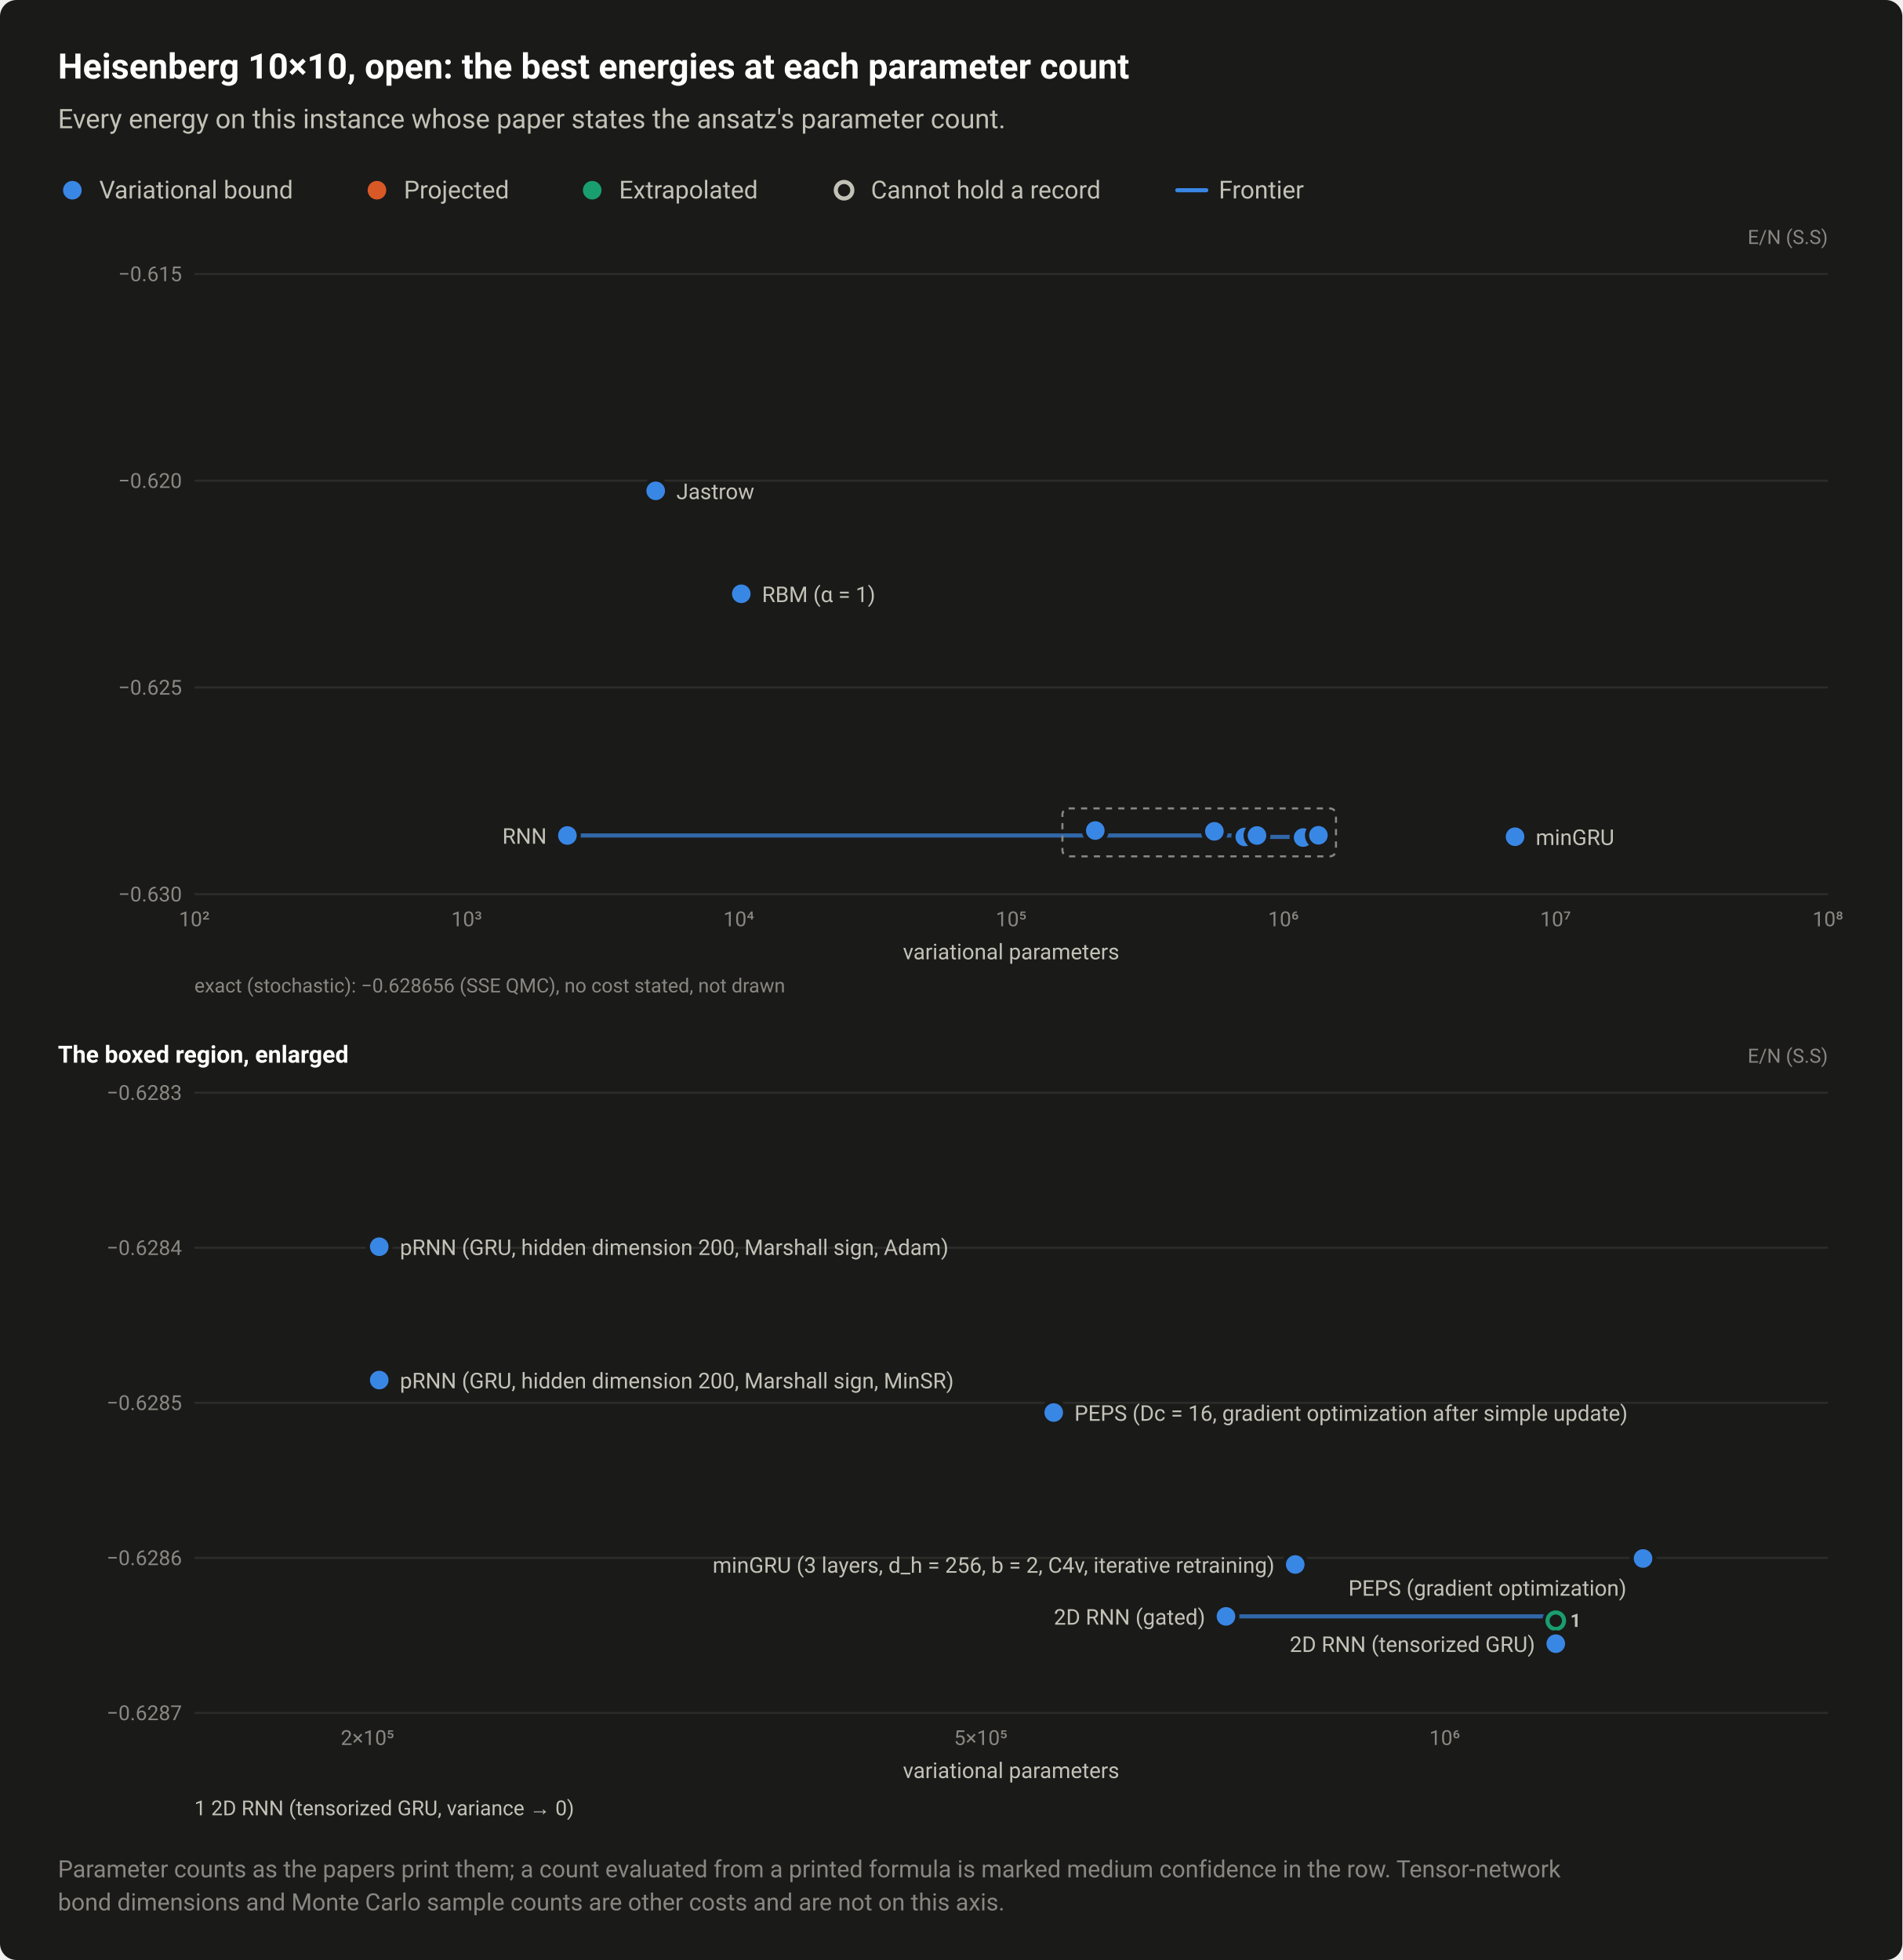
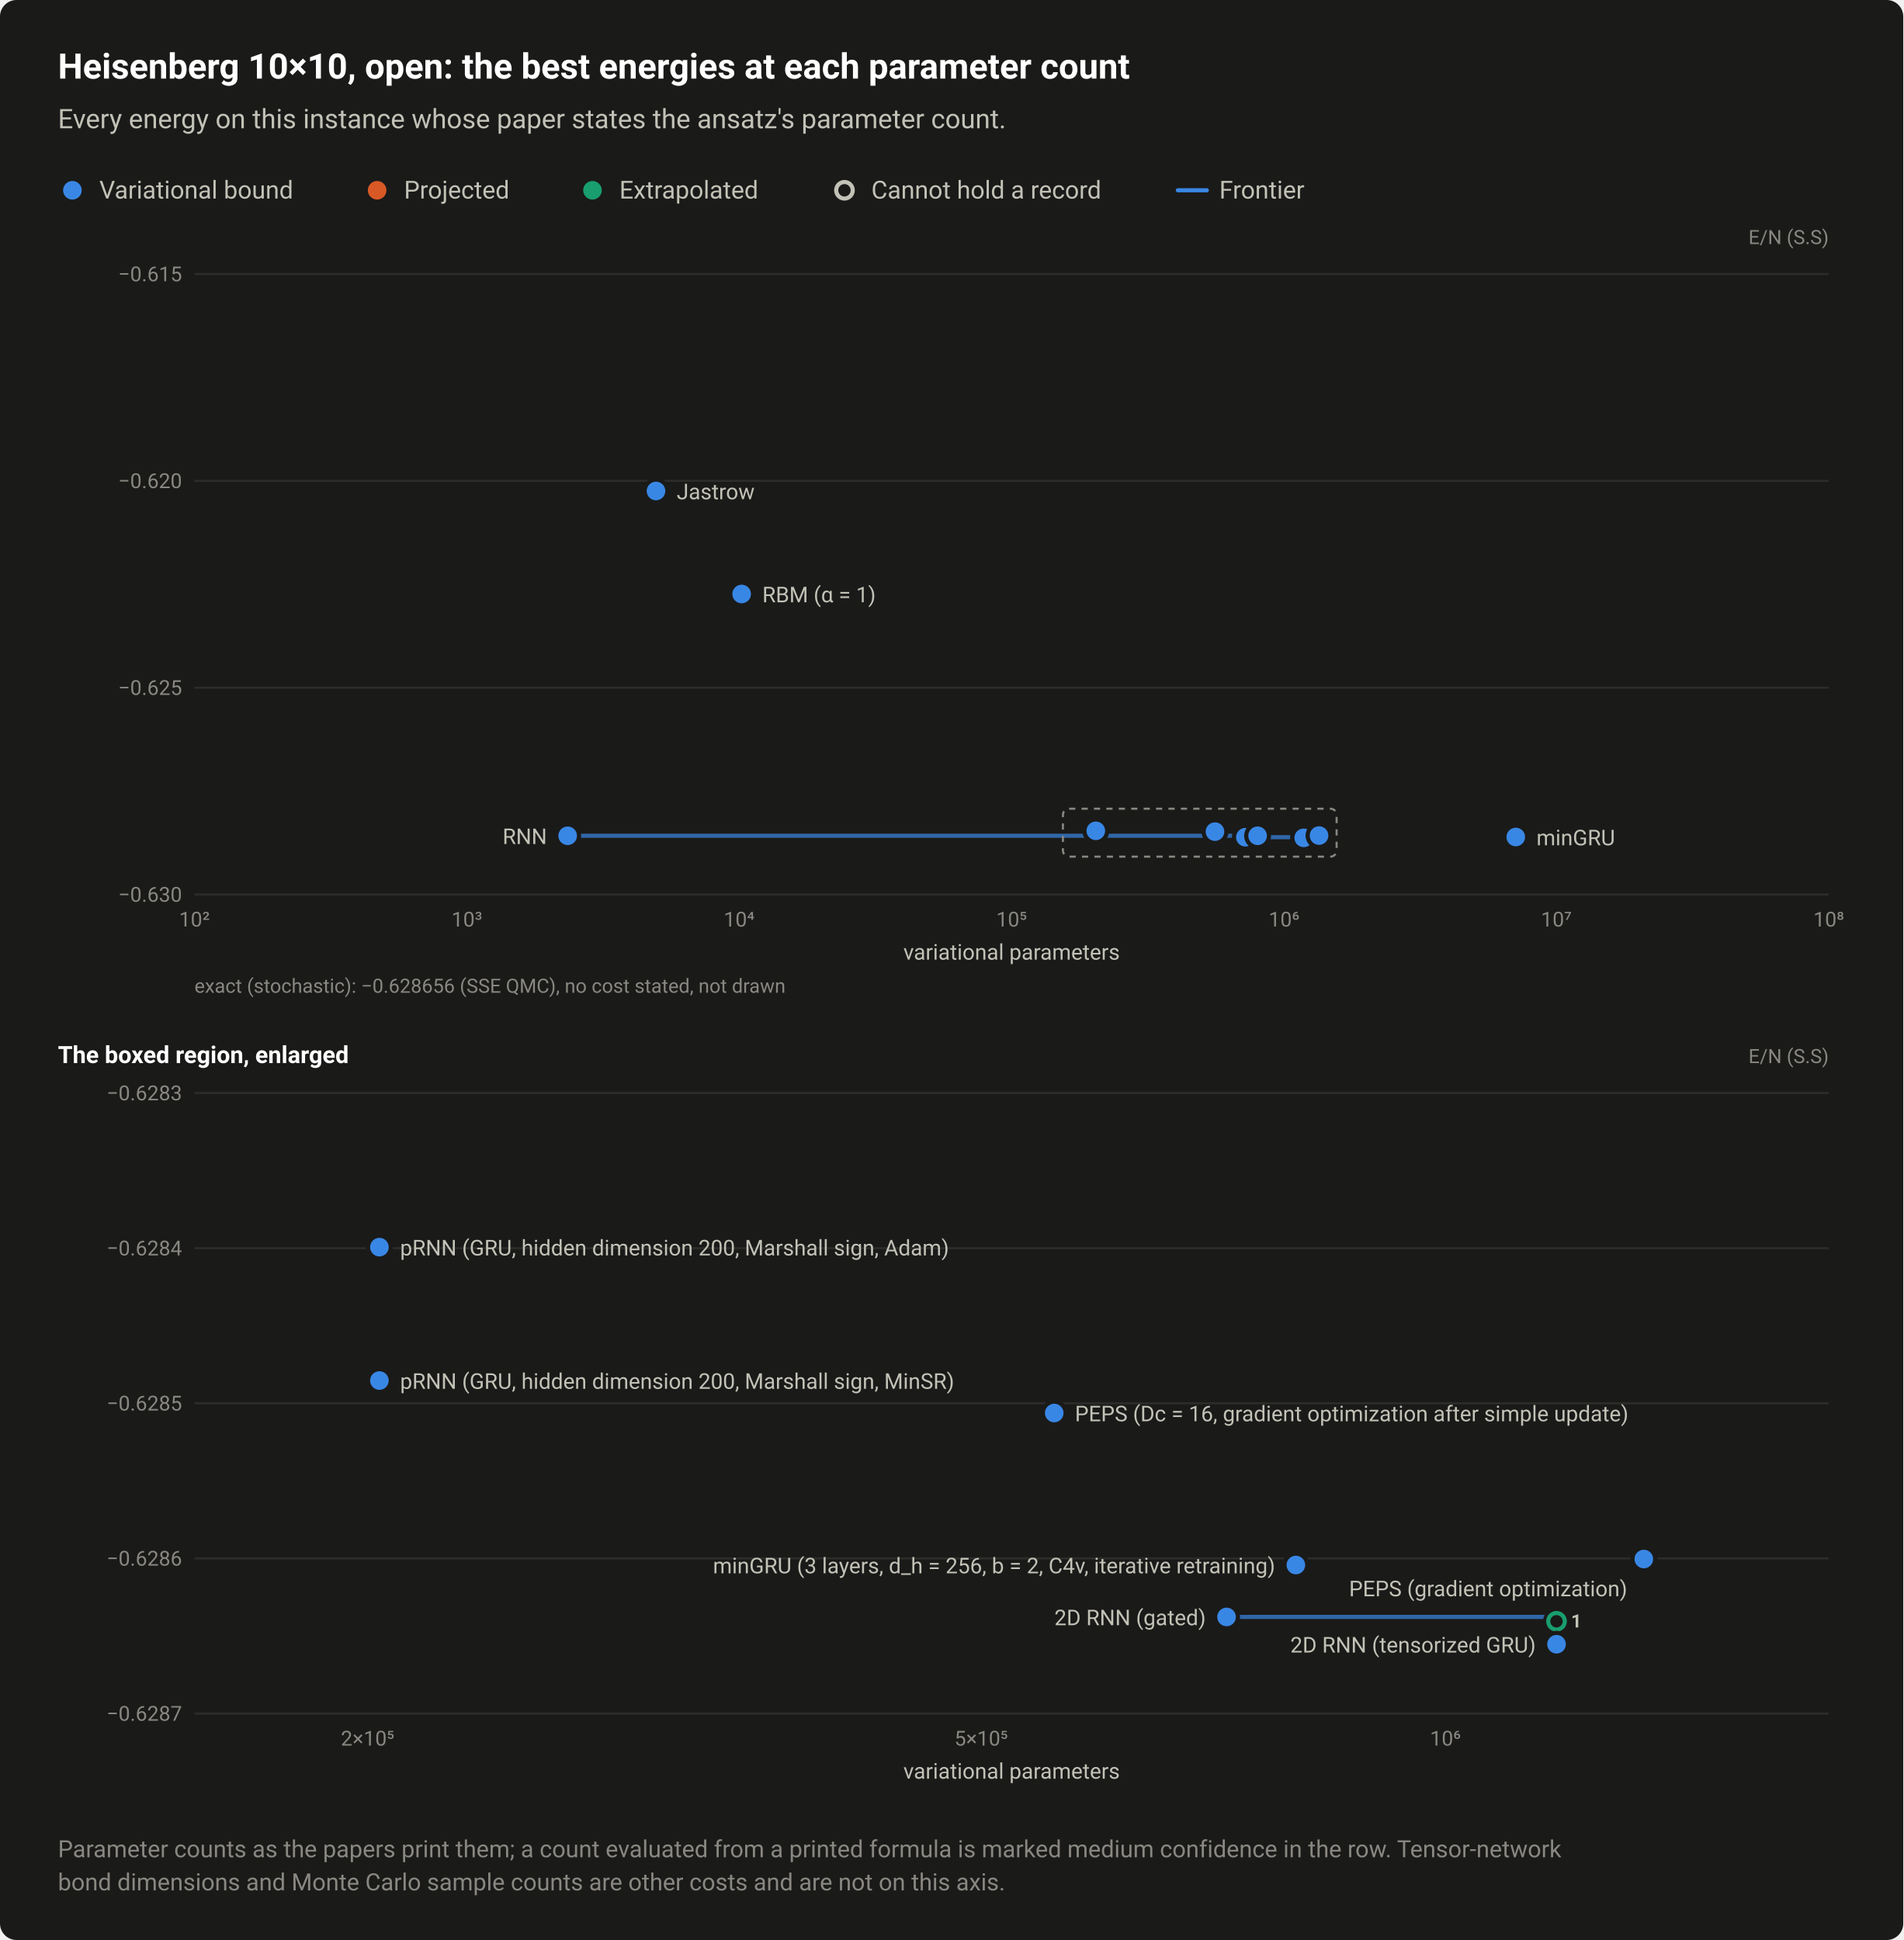
- <svg xmlns="http://www.w3.org/2000/svg" width="920" height="948" viewBox="0 0 920 948" role="img" aria-labelledby="title desc">
+ <svg xmlns="http://www.w3.org/2000/svg" width="920" height="938" viewBox="0 0 920 938" role="img" aria-labelledby="title desc">
  <style>text{font-family:system-ui,-apple-system,"Segoe UI",Roboto,"Helvetica Neue",Arial,sans-serif}</style>
-   <rect width="920" height="948" rx="8" fill="#1a1a19" />
+   <rect width="920" height="938" rx="8" fill="#1a1a19" />
  <text x="28" y="38" font-size="17" fill="#ffffff" font-weight="600">Heisenberg 10×10, open: the best energies at each parameter count</text>
  <text x="28" y="62" font-size="13" fill="#c3c2b7">Every energy on this instance whose paper states the ansatz's parameter count.</text>
  <circle cx="35" cy="92" r="6.5" fill="#1a1a19" />
  <circle cx="35" cy="92" r="4.5" fill="#3987e5" />
  <text x="48" y="96" font-size="12" fill="#c3c2b7">Variational bound</text>
  <circle cx="182.3" cy="92" r="6.5" fill="#1a1a19" />
  <circle cx="182.3" cy="92" r="4.5" fill="#d95926" />
  <text x="195.3" y="96" font-size="12" fill="#c3c2b7">Projected</text>
  <circle cx="286.4" cy="92" r="6.5" fill="#1a1a19" />
  <circle cx="286.4" cy="92" r="4.5" fill="#199e70" />
  <text x="299.4" y="96" font-size="12" fill="#c3c2b7">Extrapolated</text>
  <circle cx="408.2" cy="92" r="6.5" fill="#1a1a19" />
  <circle cx="408.2" cy="92" r="4" fill="#1a1a19" stroke="#c3c2b7" stroke-width="2" />
  <text x="421.2" y="96" font-size="12" fill="#c3c2b7">Cannot hold a record</text>
  <path d="M569.36 92H583.36" stroke="#3987e5" stroke-width="2" stroke-linecap="round" />
  <text x="589.4" y="96" font-size="12" fill="#c3c2b7">Frontier</text>
  <text x="884" y="118" font-size="9.5" fill="#898781" text-anchor="end">E/N (S.S)</text>
  <path d="M94 432.5H884" stroke="#2c2c2a" stroke-width="1" />
  <text x="88" y="436" font-size="10" fill="#898781" text-anchor="end" style="font-variant-numeric:tabular-nums">−0.630</text>
  <path d="M94 332.5H884" stroke="#2c2c2a" stroke-width="1" />
  <text x="88" y="336" font-size="10" fill="#898781" text-anchor="end" style="font-variant-numeric:tabular-nums">−0.625</text>
  <path d="M94 232.5H884" stroke="#2c2c2a" stroke-width="1" />
  <text x="88" y="236" font-size="10" fill="#898781" text-anchor="end" style="font-variant-numeric:tabular-nums">−0.620</text>
  <path d="M94 132.5H884" stroke="#2c2c2a" stroke-width="1" />
  <text x="88" y="136" font-size="10" fill="#898781" text-anchor="end" style="font-variant-numeric:tabular-nums">−0.615</text>
  <text x="94" y="448" font-size="10" fill="#898781" text-anchor="middle" style="font-variant-numeric:tabular-nums">10²</text>
  <text x="225.7" y="448" font-size="10" fill="#898781" text-anchor="middle" style="font-variant-numeric:tabular-nums">10³</text>
  <text x="357.3" y="448" font-size="10" fill="#898781" text-anchor="middle" style="font-variant-numeric:tabular-nums">10⁴</text>
  <text x="489" y="448" font-size="10" fill="#898781" text-anchor="middle" style="font-variant-numeric:tabular-nums">10⁵</text>
  <text x="620.7" y="448" font-size="10" fill="#898781" text-anchor="middle" style="font-variant-numeric:tabular-nums">10⁶</text>
  <text x="752.3" y="448" font-size="10" fill="#898781" text-anchor="middle" style="font-variant-numeric:tabular-nums">10⁷</text>
  <text x="884" y="448" font-size="10" fill="#898781" text-anchor="middle" style="font-variant-numeric:tabular-nums">10⁸</text>
  <path d="M274.4 404.1H602V404.8H630.2V405.1" fill="none" stroke="#3987e5" stroke-width="2" stroke-linejoin="round" stroke-linecap="round" opacity="0.7" />
  <a class="pt" href="/instances/#r-Heisenberg_square_100_O-289c514d">
    <circle cx="630.2" cy="404.8" r="6.5" fill="#1a1a19" />
    <circle cx="630.2" cy="404.8" r="4" fill="#1a1a19" stroke="#199e70" stroke-width="2" />
  </a>
  <a class="pt" href="/instances/#r-Heisenberg_square_100_O-1c88e594">
    <circle cx="274.4" cy="404.1" r="6.5" fill="#1a1a19" />
    <circle cx="274.4" cy="404.1" r="4.5" fill="#3987e5" />
  </a>
  <a class="pt" href="/instances/#r-Heisenberg_square_100_O-4fff8dce">
    <circle cx="602" cy="404.8" r="6.5" fill="#1a1a19" />
    <circle cx="602" cy="404.8" r="4.5" fill="#3987e5" />
  </a>
  <a class="pt" href="/instances/#r-Heisenberg_square_100_O-4f08fee2">
    <circle cx="358.5" cy="287.2" r="6.5" fill="#1a1a19" />
    <circle cx="358.5" cy="287.2" r="4.5" fill="#3987e5" />
  </a>
  <a class="pt" href="/instances/#r-Heisenberg_square_100_O-f41c13d3">
    <circle cx="317.1" cy="237.4" r="6.5" fill="#1a1a19" />
    <circle cx="317.1" cy="237.4" r="4.5" fill="#3987e5" />
  </a>
  <a class="pt" href="/instances/#r-Heisenberg_square_100_O-b711ee63">
    <circle cx="630.2" cy="405.1" r="6.5" fill="#1a1a19" />
    <circle cx="630.2" cy="405.1" r="4.5" fill="#3987e5" />
  </a>
  <a class="pt" href="/instances/#r-Heisenberg_square_100_O-b6f98576">
    <circle cx="732.7" cy="404.7" r="6.5" fill="#1a1a19" />
    <circle cx="732.7" cy="404.7" r="4.5" fill="#3987e5" />
  </a>
  <a class="pt" href="/instances/#r-Heisenberg_square_100_O-ee661f45">
    <circle cx="637.6" cy="404" r="6.5" fill="#1a1a19" />
    <circle cx="637.6" cy="404" r="4.5" fill="#3987e5" />
  </a>
  <a class="pt" href="/instances/#r-Heisenberg_square_100_O-05e4d2f5">
    <circle cx="587.3" cy="402.1" r="6.5" fill="#1a1a19" />
    <circle cx="587.3" cy="402.1" r="4.5" fill="#3987e5" />
  </a>
  <a class="pt" href="/instances/#r-Heisenberg_square_100_O-f8d2a545">
    <circle cx="607.9" cy="404.1" r="6.5" fill="#1a1a19" />
    <circle cx="607.9" cy="404.1" r="4.5" fill="#3987e5" />
  </a>
  <a class="pt" href="/instances/#r-Heisenberg_square_100_O-9a05b318">
    <circle cx="529.7" cy="400" r="6.5" fill="#1a1a19" />
    <circle cx="529.7" cy="400" r="4.5" fill="#3987e5" />
  </a>
  <a class="pt" href="/instances/#r-Heisenberg_square_100_O-98c02421">
    <circle cx="529.7" cy="401.7" r="6.5" fill="#1a1a19" />
    <circle cx="529.7" cy="401.7" r="4.5" fill="#3987e5" />
  </a>
  <rect x="513.8" y="391" width="132.3" height="23.2" fill="none" stroke="#898781" stroke-width="1" stroke-dasharray="3 3" rx="3" />
  <text x="327.1" y="241.4" font-size="10.5" fill="#c3c2b7" text-anchor="start">Jastrow</text>
  <text x="368.5" y="291.2" font-size="10.5" fill="#c3c2b7" text-anchor="start">RBM (α = 1)</text>
  <text x="264.4" y="408.1" font-size="10.5" fill="#c3c2b7" text-anchor="end">RNN</text>
  <text x="742.7" y="408.7" font-size="10.5" fill="#c3c2b7" text-anchor="start">minGRU</text>
  <text x="489" y="464" font-size="10.5" fill="#c3c2b7" text-anchor="middle">variational parameters</text>
  <text x="94" y="480" font-size="9.5" fill="#898781">exact (stochastic): −0.628656 (SSE QMC), no cost stated, not drawn</text>
  <text x="28" y="514" font-size="11.5" fill="#ffffff" font-weight="600">The boxed region, enlarged</text>
  <text x="884" y="514" font-size="9.5" fill="#898781" text-anchor="end">E/N (S.S)</text>
  <path d="M94 828.5H884" stroke="#2c2c2a" stroke-width="1" />
  <text x="88" y="832" font-size="10" fill="#898781" text-anchor="end" style="font-variant-numeric:tabular-nums">−0.6287</text>
  <path d="M94 753.5H884" stroke="#2c2c2a" stroke-width="1" />
  <text x="88" y="757" font-size="10" fill="#898781" text-anchor="end" style="font-variant-numeric:tabular-nums">−0.6286</text>
  <path d="M94 678.5H884" stroke="#2c2c2a" stroke-width="1" />
  <text x="88" y="682" font-size="10" fill="#898781" text-anchor="end" style="font-variant-numeric:tabular-nums">−0.6285</text>
  <path d="M94 603.5H884" stroke="#2c2c2a" stroke-width="1" />
  <text x="88" y="607" font-size="10" fill="#898781" text-anchor="end" style="font-variant-numeric:tabular-nums">−0.6284</text>
  <path d="M94 528.5H884" stroke="#2c2c2a" stroke-width="1" />
  <text x="88" y="532" font-size="10" fill="#898781" text-anchor="end" style="font-variant-numeric:tabular-nums">−0.6283</text>
  <text x="177.7" y="844" font-size="10" fill="#898781" text-anchor="middle" style="font-variant-numeric:tabular-nums">2×10⁵</text>
  <text x="474.3" y="844" font-size="10" fill="#898781" text-anchor="middle" style="font-variant-numeric:tabular-nums">5×10⁵</text>
  <text x="698.7" y="844" font-size="10" fill="#898781" text-anchor="middle" style="font-variant-numeric:tabular-nums">10⁶</text>
  <path d="M592.9 781.8H752.4V795" fill="none" stroke="#3987e5" stroke-width="2" stroke-linejoin="round" stroke-linecap="round" opacity="0.7" />
  <a class="pt" href="/instances/#r-Heisenberg_square_100_O-289c514d">
    <circle cx="752.4" cy="783.9" r="6.5" fill="#1a1a19" />
    <circle cx="752.4" cy="783.9" r="4" fill="#1a1a19" stroke="#199e70" stroke-width="2" />
  </a>
  <a class="pt" href="/instances/#r-Heisenberg_square_100_O-4fff8dce">
    <circle cx="592.9" cy="781.8" r="6.5" fill="#1a1a19" />
    <circle cx="592.9" cy="781.8" r="4.5" fill="#3987e5" />
  </a>
  <a class="pt" href="/instances/#r-Heisenberg_square_100_O-b711ee63">
    <circle cx="752.4" cy="795" r="6.5" fill="#1a1a19" />
    <circle cx="752.4" cy="795" r="4.5" fill="#3987e5" />
  </a>
  <a class="pt" href="/instances/#r-Heisenberg_square_100_O-ee661f45">
    <circle cx="794.6" cy="753.8" r="6.5" fill="#1a1a19" />
    <circle cx="794.6" cy="753.8" r="4.5" fill="#3987e5" />
  </a>
  <a class="pt" href="/instances/#r-Heisenberg_square_100_O-05e4d2f5">
    <circle cx="509.6" cy="683.2" r="6.5" fill="#1a1a19" />
    <circle cx="509.6" cy="683.2" r="4.5" fill="#3987e5" />
  </a>
  <a class="pt" href="/instances/#r-Heisenberg_square_100_O-f8d2a545">
    <circle cx="626.4" cy="756.7" r="6.5" fill="#1a1a19" />
    <circle cx="626.4" cy="756.7" r="4.5" fill="#3987e5" />
  </a>
  <a class="pt" href="/instances/#r-Heisenberg_square_100_O-9a05b318">
    <circle cx="183.4" cy="603" r="6.5" fill="#1a1a19" />
    <circle cx="183.4" cy="603" r="4.5" fill="#3987e5" />
  </a>
  <a class="pt" href="/instances/#r-Heisenberg_square_100_O-98c02421">
    <circle cx="183.4" cy="667.5" r="6.5" fill="#1a1a19" />
    <circle cx="183.4" cy="667.5" r="4.5" fill="#3987e5" />
  </a>
  <text x="193.4" y="607" font-size="10.5" fill="#c3c2b7" text-anchor="start">pRNN (GRU, hidden dimension 200, Marshall sign, Adam)</text>
  <text x="193.4" y="671.5" font-size="10.5" fill="#c3c2b7" text-anchor="start">pRNN (GRU, hidden dimension 200, Marshall sign, MinSR)</text>
  <text x="519.6" y="687.2" font-size="10.5" fill="#c3c2b7" text-anchor="start">PEPS (Dc = 16, gradient optimization after simple update)</text>
  <text x="616.4" y="760.7" font-size="10.5" fill="#c3c2b7" text-anchor="end">minGRU (3 layers, d_h = 256, b = 2, C4v, iterative retraining)</text>
  <text x="786.6" y="771.8" font-size="10.5" fill="#c3c2b7" text-anchor="end">PEPS (gradient optimization)</text>
  <text x="582.9" y="785.8" font-size="10.5" fill="#c3c2b7" text-anchor="end">2D RNN (gated)</text>
  <text x="742.4" y="799" font-size="10.5" fill="#c3c2b7" text-anchor="end">2D RNN (tensorized GRU)</text>
-   <text x="759.4" y="786.9" font-size="9" fill="#c3c2b7" font-weight="600" text-anchor="start">1</text>
+   <a class="pt" href="/instances/#r-Heisenberg_square_100_O-289c514d">
+     <rect x="757.4" y="777.9" width="9.6" height="11" fill="#1a1a19" fill-opacity="0" />
+     <text x="759.4" y="786.9" font-size="9" fill="#c3c2b7" font-weight="600" text-anchor="start">1</text>
+   </a>
  <text x="489" y="860" font-size="10.5" fill="#c3c2b7" text-anchor="middle">variational parameters</text>
-   <text x="94" y="878" font-size="10" fill="#c3c2b7">1 2D RNN (tensorized GRU, variance → 0)</text>
-   <text x="28" y="908" font-size="11.5" fill="#898781">Parameter counts as the papers print them; a count evaluated from a printed formula is marked medium confidence in the row. Tensor-network</text>
-   <text x="28" y="924" font-size="11.5" fill="#898781">bond dimensions and Monte Carlo sample counts are other costs and are not on this axis.</text>
+   <text x="28" y="898" font-size="11.5" fill="#898781">Parameter counts as the papers print them; a count evaluated from a printed formula is marked medium confidence in the row. Tensor-network</text>
+   <text x="28" y="914" font-size="11.5" fill="#898781">bond dimensions and Monte Carlo sample counts are other costs and are not on this axis.</text>
</svg>
